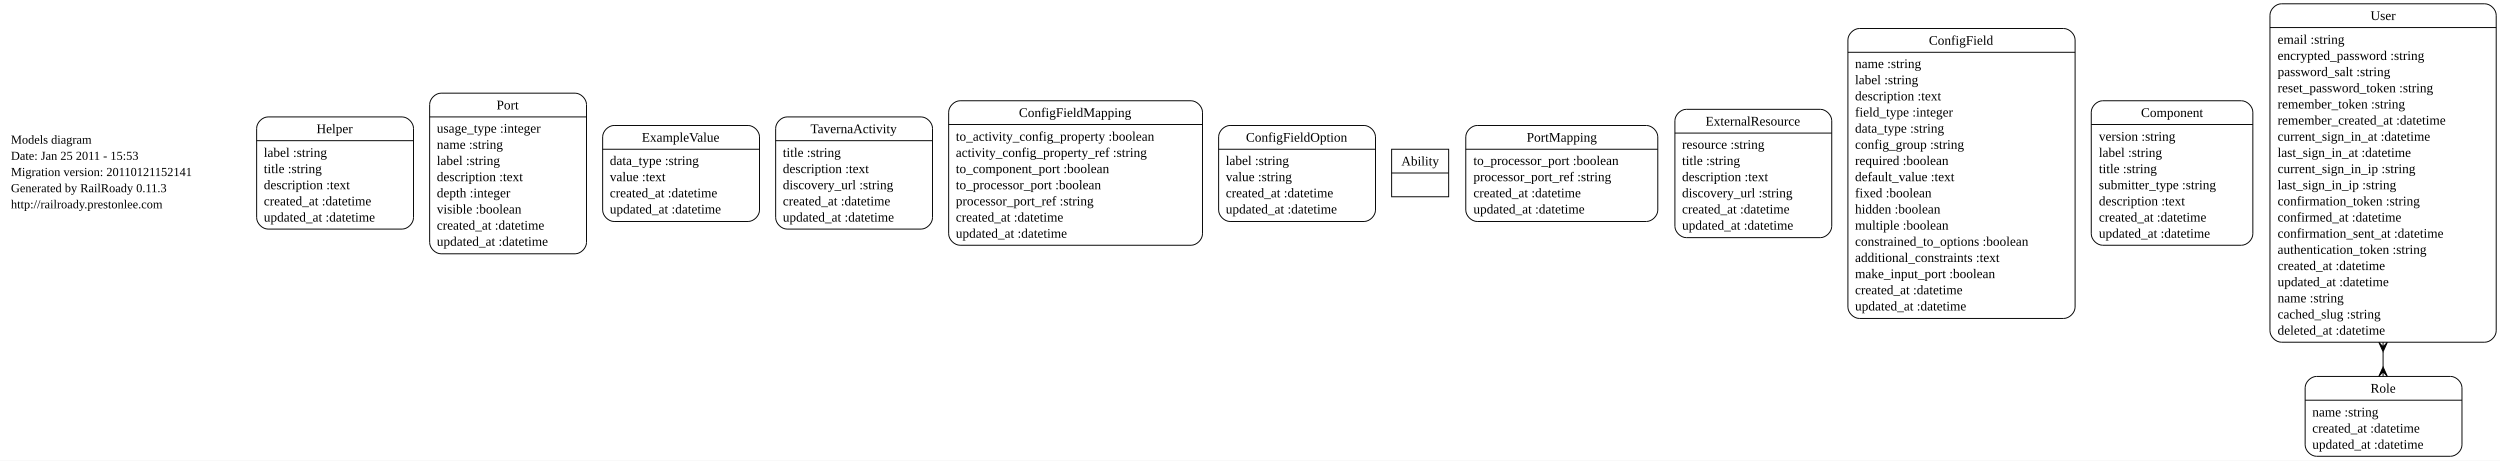
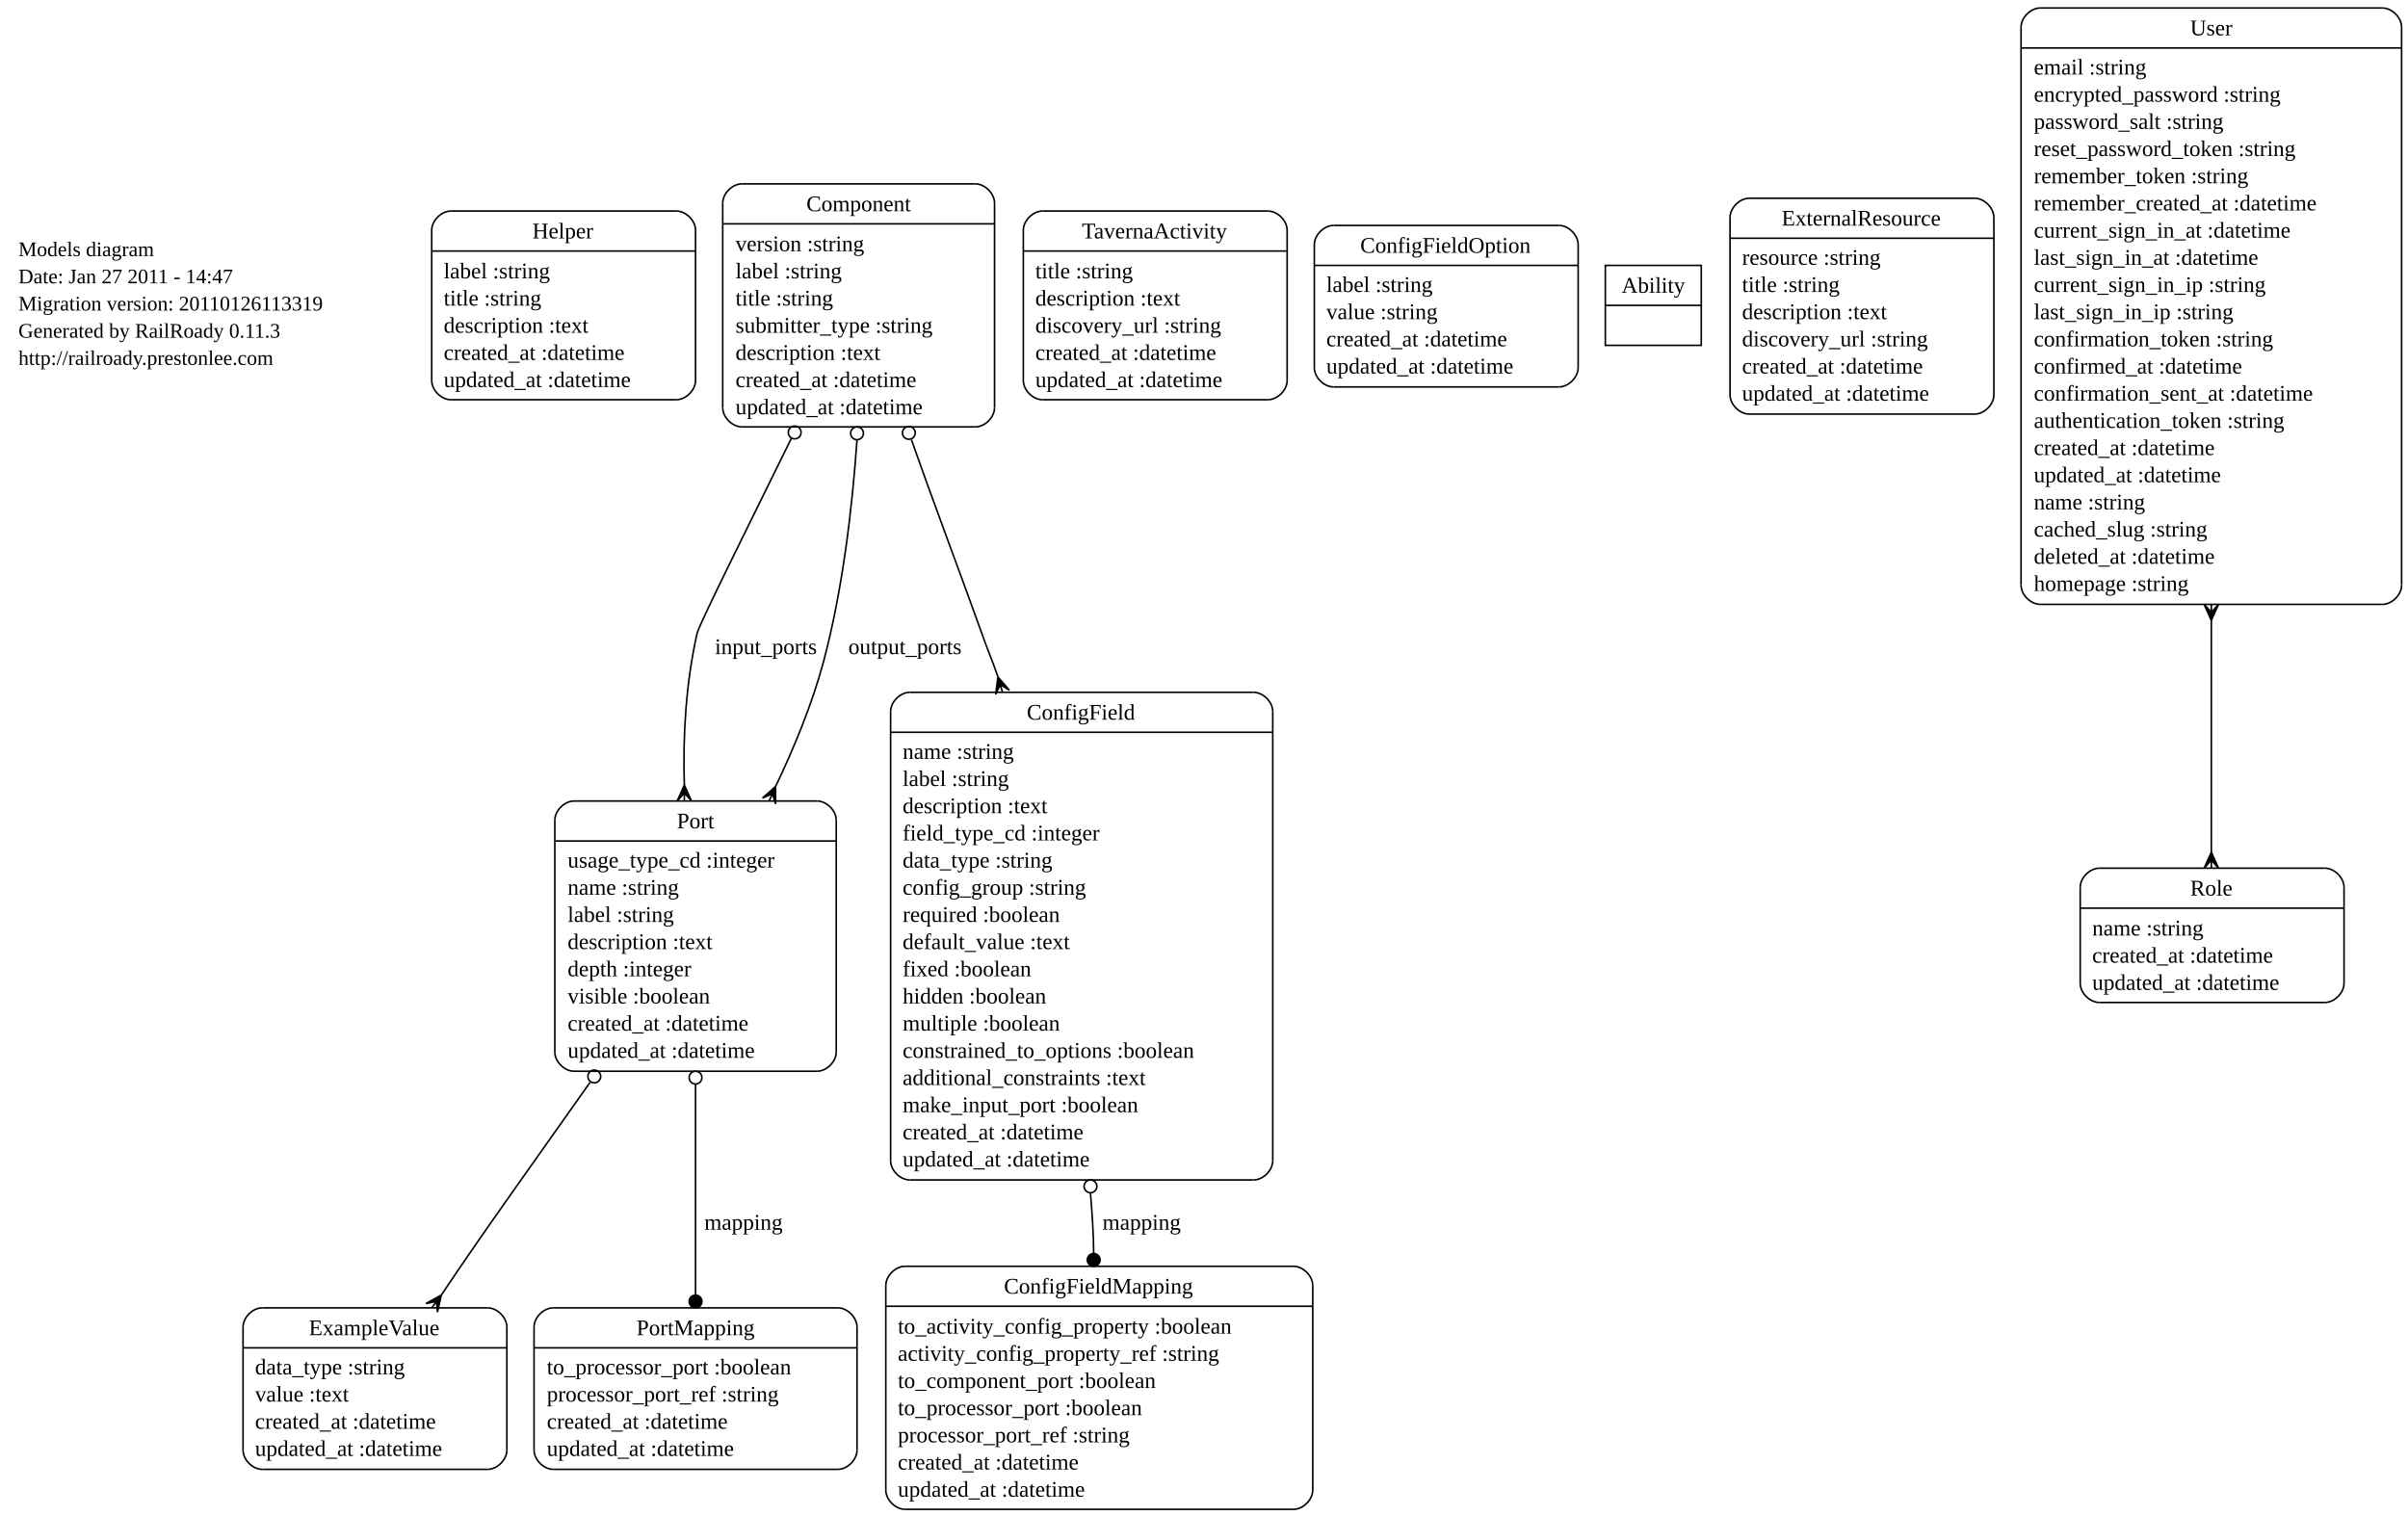
- <svg xmlns="http://www.w3.org/2000/svg" width="2630pt" height="484pt" viewBox="0.00 0.00 2630.00 484.00">
-   <g id="graph0" class="graph" transform="scale(1 1) rotate(0) translate(4 480)">
-     <polygon style="fill:white;stroke:white;" points="-4,4 -4,-480 2626,-480 2626,4 -4,4" />
+ <svg xmlns="http://www.w3.org/2000/svg" width="1506pt" height="948pt" viewBox="0.00 0.00 1506.00 948.00">
+   <g id="graph0" class="graph" transform="scale(1 1) rotate(0) translate(4 944)">
+     <polygon style="fill:white;stroke:white;" points="-4,4 -4,-944 1502,-944 1502,4 -4,4" />
    <g id="node1" class="node">
-       <text text-anchor="start" x="7.5" y="-328.8" style="font-family:Times New Roman;font-size:13.00;">Models diagram</text>
-       <text text-anchor="start" x="7.5" y="-311.8" style="font-family:Times New Roman;font-size:13.00;">Date: Jan 25 2011 - 15:53</text>
-       <text text-anchor="start" x="7.5" y="-294.8" style="font-family:Times New Roman;font-size:13.00;">Migration version: 20110121152141</text>
-       <text text-anchor="start" x="7.5" y="-277.8" style="font-family:Times New Roman;font-size:13.00;">Generated by RailRoady 0.11.3</text>
-       <text text-anchor="start" x="7.5" y="-260.8" style="font-family:Times New Roman;font-size:13.00;">http://railroady.prestonlee.com</text>
+       <text text-anchor="start" x="7.5" y="-783.8" style="font-family:Times New Roman;font-size:13.00;">Models diagram</text>
+       <text text-anchor="start" x="7.5" y="-766.8" style="font-family:Times New Roman;font-size:13.00;">Date: Jan 27 2011 - 14:47</text>
+       <text text-anchor="start" x="7.5" y="-749.8" style="font-family:Times New Roman;font-size:13.00;">Migration version: 20110126113319</text>
+       <text text-anchor="start" x="7.5" y="-732.8" style="font-family:Times New Roman;font-size:13.00;">Generated by RailRoady 0.11.3</text>
+       <text text-anchor="start" x="7.5" y="-715.8" style="font-family:Times New Roman;font-size:13.00;">http://railroady.prestonlee.com</text>
    </g>
    <g id="node2" class="node">
-       <polyline style="fill:none;stroke:black;" points="278,-239 419,-239 " />
-       <path style="fill:none;stroke:black;" d="M419,-239C425,-239 431,-245 431,-251" />
-       <polyline style="fill:none;stroke:black;" points="431,-251 431,-345 " />
-       <path style="fill:none;stroke:black;" d="M431,-345C431,-351 425,-357 419,-357" />
-       <polyline style="fill:none;stroke:black;" points="419,-357 278,-357 " />
-       <path style="fill:none;stroke:black;" d="M278,-357C272,-357 266,-351 266,-345" />
-       <polyline style="fill:none;stroke:black;" points="266,-345 266,-251 " />
-       <path style="fill:none;stroke:black;" d="M266,-251C266,-245 272,-239 278,-239" />
-       <text text-anchor="middle" x="348" y="-339.9" style="font-family:Times New Roman;font-size:14.00;">Helper</text>
-       <polyline style="fill:none;stroke:black;" points="266,-332 431,-332 " />
-       <text text-anchor="start" x="273.5" y="-314.9" style="font-family:Times New Roman;font-size:14.00;">label :string</text>
-       <text text-anchor="start" x="273.5" y="-297.9" style="font-family:Times New Roman;font-size:14.00;">title :string</text>
-       <text text-anchor="start" x="273.5" y="-280.9" style="font-family:Times New Roman;font-size:14.00;">description :text</text>
-       <text text-anchor="start" x="273.5" y="-263.9" style="font-family:Times New Roman;font-size:14.00;">created_at :datetime</text>
-       <text text-anchor="start" x="273.5" y="-246.9" style="font-family:Times New Roman;font-size:14.00;">updated_at :datetime</text>
+       <polyline style="fill:none;stroke:black;" points="278,-694 419,-694 " />
+       <path style="fill:none;stroke:black;" d="M419,-694C425,-694 431,-700 431,-706" />
+       <polyline style="fill:none;stroke:black;" points="431,-706 431,-800 " />
+       <path style="fill:none;stroke:black;" d="M431,-800C431,-806 425,-812 419,-812" />
+       <polyline style="fill:none;stroke:black;" points="419,-812 278,-812 " />
+       <path style="fill:none;stroke:black;" d="M278,-812C272,-812 266,-806 266,-800" />
+       <polyline style="fill:none;stroke:black;" points="266,-800 266,-706 " />
+       <path style="fill:none;stroke:black;" d="M266,-706C266,-700 272,-694 278,-694" />
+       <text text-anchor="middle" x="348" y="-794.9" style="font-family:Times New Roman;font-size:14.00;">Helper</text>
+       <polyline style="fill:none;stroke:black;" points="266,-787 431,-787 " />
+       <text text-anchor="start" x="273.5" y="-769.9" style="font-family:Times New Roman;font-size:14.00;">label :string</text>
+       <text text-anchor="start" x="273.5" y="-752.9" style="font-family:Times New Roman;font-size:14.00;">title :string</text>
+       <text text-anchor="start" x="273.5" y="-735.9" style="font-family:Times New Roman;font-size:14.00;">description :text</text>
+       <text text-anchor="start" x="273.5" y="-718.9" style="font-family:Times New Roman;font-size:14.00;">created_at :datetime</text>
+       <text text-anchor="start" x="273.5" y="-701.9" style="font-family:Times New Roman;font-size:14.00;">updated_at :datetime</text>
    </g>
    <g id="node3" class="node">
-       <polyline style="fill:none;stroke:black;" points="460,-213 601,-213 " />
-       <path style="fill:none;stroke:black;" d="M601,-213C607,-213 613,-219 613,-225" />
-       <polyline style="fill:none;stroke:black;" points="613,-225 613,-370 " />
-       <path style="fill:none;stroke:black;" d="M613,-370C613,-376 607,-382 601,-382" />
-       <polyline style="fill:none;stroke:black;" points="601,-382 460,-382 " />
-       <path style="fill:none;stroke:black;" d="M460,-382C454,-382 448,-376 448,-370" />
-       <polyline style="fill:none;stroke:black;" points="448,-370 448,-225 " />
-       <path style="fill:none;stroke:black;" d="M448,-225C448,-219 454,-213 460,-213" />
-       <text text-anchor="middle" x="530" y="-364.9" style="font-family:Times New Roman;font-size:14.00;">Port</text>
-       <polyline style="fill:none;stroke:black;" points="448,-357 613,-357 " />
-       <text text-anchor="start" x="455.5" y="-340.4" style="font-family:Times New Roman;font-size:14.00;">usage_type :integer</text>
-       <text text-anchor="start" x="455.5" y="-323.4" style="font-family:Times New Roman;font-size:14.00;">name :string</text>
-       <text text-anchor="start" x="455.5" y="-306.4" style="font-family:Times New Roman;font-size:14.00;">label :string</text>
-       <text text-anchor="start" x="455.5" y="-289.4" style="font-family:Times New Roman;font-size:14.00;">description :text</text>
-       <text text-anchor="start" x="455.5" y="-272.4" style="font-family:Times New Roman;font-size:14.00;">depth :integer</text>
-       <text text-anchor="start" x="455.5" y="-255.4" style="font-family:Times New Roman;font-size:14.00;">visible :boolean</text>
-       <text text-anchor="start" x="455.5" y="-238.4" style="font-family:Times New Roman;font-size:14.00;">created_at :datetime</text>
-       <text text-anchor="start" x="455.5" y="-221.4" style="font-family:Times New Roman;font-size:14.00;">updated_at :datetime</text>
+       <polyline style="fill:none;stroke:black;" points="355,-274 507,-274 " />
+       <path style="fill:none;stroke:black;" d="M507,-274C513,-274 519,-280 519,-286" />
+       <polyline style="fill:none;stroke:black;" points="519,-286 519,-431 " />
+       <path style="fill:none;stroke:black;" d="M519,-431C519,-437 513,-443 507,-443" />
+       <polyline style="fill:none;stroke:black;" points="507,-443 355,-443 " />
+       <path style="fill:none;stroke:black;" d="M355,-443C349,-443 343,-437 343,-431" />
+       <polyline style="fill:none;stroke:black;" points="343,-431 343,-286 " />
+       <path style="fill:none;stroke:black;" d="M343,-286C343,-280 349,-274 355,-274" />
+       <text text-anchor="middle" x="431" y="-425.9" style="font-family:Times New Roman;font-size:14.00;">Port</text>
+       <polyline style="fill:none;stroke:black;" points="343,-418 519,-418 " />
+       <text text-anchor="start" x="351" y="-401.4" style="font-family:Times New Roman;font-size:14.00;">usage_type_cd :integer</text>
+       <text text-anchor="start" x="351" y="-384.4" style="font-family:Times New Roman;font-size:14.00;">name :string</text>
+       <text text-anchor="start" x="351" y="-367.4" style="font-family:Times New Roman;font-size:14.00;">label :string</text>
+       <text text-anchor="start" x="351" y="-350.4" style="font-family:Times New Roman;font-size:14.00;">description :text</text>
+       <text text-anchor="start" x="351" y="-333.4" style="font-family:Times New Roman;font-size:14.00;">depth :integer</text>
+       <text text-anchor="start" x="351" y="-316.4" style="font-family:Times New Roman;font-size:14.00;">visible :boolean</text>
+       <text text-anchor="start" x="351" y="-299.4" style="font-family:Times New Roman;font-size:14.00;">created_at :datetime</text>
+       <text text-anchor="start" x="351" y="-282.4" style="font-family:Times New Roman;font-size:14.00;">updated_at :datetime</text>
    </g>
    <g id="node4" class="node">
-       <polyline style="fill:none;stroke:black;" points="642,-247 783,-247 " />
-       <path style="fill:none;stroke:black;" d="M783,-247C789,-247 795,-253 795,-259" />
-       <polyline style="fill:none;stroke:black;" points="795,-259 795,-336 " />
-       <path style="fill:none;stroke:black;" d="M795,-336C795,-342 789,-348 783,-348" />
-       <polyline style="fill:none;stroke:black;" points="783,-348 642,-348 " />
-       <path style="fill:none;stroke:black;" d="M642,-348C636,-348 630,-342 630,-336" />
-       <polyline style="fill:none;stroke:black;" points="630,-336 630,-259 " />
-       <path style="fill:none;stroke:black;" d="M630,-259C630,-253 636,-247 642,-247" />
-       <text text-anchor="middle" x="712" y="-330.9" style="font-family:Times New Roman;font-size:14.00;">ExampleValue</text>
-       <polyline style="fill:none;stroke:black;" points="630,-323 795,-323 " />
-       <text text-anchor="start" x="637.5" y="-306.4" style="font-family:Times New Roman;font-size:14.00;">data_type :string</text>
-       <text text-anchor="start" x="637.5" y="-289.4" style="font-family:Times New Roman;font-size:14.00;">value :text</text>
-       <text text-anchor="start" x="637.5" y="-272.4" style="font-family:Times New Roman;font-size:14.00;">created_at :datetime</text>
-       <text text-anchor="start" x="637.5" y="-255.4" style="font-family:Times New Roman;font-size:14.00;">updated_at :datetime</text>
+       <polyline style="fill:none;stroke:black;" points="160,-25 301,-25 " />
+       <path style="fill:none;stroke:black;" d="M301,-25C307,-25 313,-31 313,-37" />
+       <polyline style="fill:none;stroke:black;" points="313,-37 313,-114 " />
+       <path style="fill:none;stroke:black;" d="M313,-114C313,-120 307,-126 301,-126" />
+       <polyline style="fill:none;stroke:black;" points="301,-126 160,-126 " />
+       <path style="fill:none;stroke:black;" d="M160,-126C154,-126 148,-120 148,-114" />
+       <polyline style="fill:none;stroke:black;" points="148,-114 148,-37 " />
+       <path style="fill:none;stroke:black;" d="M148,-37C148,-31 154,-25 160,-25" />
+       <text text-anchor="middle" x="230" y="-108.9" style="font-family:Times New Roman;font-size:14.00;">ExampleValue</text>
+       <polyline style="fill:none;stroke:black;" points="148,-101 313,-101 " />
+       <text text-anchor="start" x="155.5" y="-84.4" style="font-family:Times New Roman;font-size:14.00;">data_type :string</text>
+       <text text-anchor="start" x="155.5" y="-67.4" style="font-family:Times New Roman;font-size:14.00;">value :text</text>
+       <text text-anchor="start" x="155.5" y="-50.4" style="font-family:Times New Roman;font-size:14.00;">created_at :datetime</text>
+       <text text-anchor="start" x="155.5" y="-33.4" style="font-family:Times New Roman;font-size:14.00;">updated_at :datetime</text>
+     </g>
+     <g id="edge2" class="edge">
+       <path style="fill:none;stroke:black;" d="M365,-267C334,-223 298,-173 272,-134" />
+       <ellipse style="fill:none;stroke:black;" cx="367.675" cy="-270.745" rx="4" ry="4" />
+       <polygon style="fill:black;stroke:black;" points="272,-134 269.6,-123.3 269,-130 266,-126 266,-126 266,-126 269,-130 262.4,-128.7 272,-134 272,-134" />
+     </g>
+     <g id="node9" class="node">
+       <polyline style="fill:none;stroke:black;" points="342,-25 520,-25 " />
+       <path style="fill:none;stroke:black;" d="M520,-25C526,-25 532,-31 532,-37" />
+       <polyline style="fill:none;stroke:black;" points="532,-37 532,-114 " />
+       <path style="fill:none;stroke:black;" d="M532,-114C532,-120 526,-126 520,-126" />
+       <polyline style="fill:none;stroke:black;" points="520,-126 342,-126 " />
+       <path style="fill:none;stroke:black;" d="M342,-126C336,-126 330,-120 330,-114" />
+       <polyline style="fill:none;stroke:black;" points="330,-114 330,-37 " />
+       <path style="fill:none;stroke:black;" d="M330,-37C330,-31 336,-25 342,-25" />
+       <text text-anchor="middle" x="431" y="-108.9" style="font-family:Times New Roman;font-size:14.00;">PortMapping</text>
+       <polyline style="fill:none;stroke:black;" points="330,-101 532,-101 " />
+       <text text-anchor="start" x="338" y="-84.4" style="font-family:Times New Roman;font-size:14.00;">to_processor_port :boolean</text>
+       <text text-anchor="start" x="338" y="-67.4" style="font-family:Times New Roman;font-size:14.00;">processor_port_ref :string</text>
+       <text text-anchor="start" x="338" y="-50.4" style="font-family:Times New Roman;font-size:14.00;">created_at :datetime</text>
+       <text text-anchor="start" x="338" y="-33.4" style="font-family:Times New Roman;font-size:14.00;">updated_at :datetime</text>
+     </g>
+     <g id="edge4" class="edge">
+       <path style="fill:none;stroke:black;" d="M431,-266C431,-222 431,-173 431,-134" />
+       <ellipse style="fill:none;stroke:black;" cx="431" cy="-270" rx="4" ry="4" />
+       <ellipse style="fill:black;stroke:black;" cx="431" cy="-130" rx="4" ry="4" />
+       <text text-anchor="middle" x="461" y="-174.9" style="font-family:Times New Roman;font-size:14.00;">mapping</text>
    </g>
    <g id="node5" class="node">
-       <polyline style="fill:none;stroke:black;" points="824,-239 965,-239 " />
-       <path style="fill:none;stroke:black;" d="M965,-239C971,-239 977,-245 977,-251" />
-       <polyline style="fill:none;stroke:black;" points="977,-251 977,-345 " />
-       <path style="fill:none;stroke:black;" d="M977,-345C977,-351 971,-357 965,-357" />
-       <polyline style="fill:none;stroke:black;" points="965,-357 824,-357 " />
-       <path style="fill:none;stroke:black;" d="M824,-357C818,-357 812,-351 812,-345" />
-       <polyline style="fill:none;stroke:black;" points="812,-345 812,-251 " />
-       <path style="fill:none;stroke:black;" d="M812,-251C812,-245 818,-239 824,-239" />
-       <text text-anchor="middle" x="894" y="-339.9" style="font-family:Times New Roman;font-size:14.00;">TavernaActivity</text>
-       <polyline style="fill:none;stroke:black;" points="812,-332 977,-332 " />
-       <text text-anchor="start" x="819.5" y="-314.9" style="font-family:Times New Roman;font-size:14.00;">title :string</text>
-       <text text-anchor="start" x="819.5" y="-297.9" style="font-family:Times New Roman;font-size:14.00;">description :text</text>
-       <text text-anchor="start" x="819.5" y="-280.9" style="font-family:Times New Roman;font-size:14.00;">discovery_url :string</text>
-       <text text-anchor="start" x="819.5" y="-263.9" style="font-family:Times New Roman;font-size:14.00;">created_at :datetime</text>
-       <text text-anchor="start" x="819.5" y="-246.9" style="font-family:Times New Roman;font-size:14.00;">updated_at :datetime</text>
+       <polyline style="fill:none;stroke:black;" points="648,-694 789,-694 " />
+       <path style="fill:none;stroke:black;" d="M789,-694C795,-694 801,-700 801,-706" />
+       <polyline style="fill:none;stroke:black;" points="801,-706 801,-800 " />
+       <path style="fill:none;stroke:black;" d="M801,-800C801,-806 795,-812 789,-812" />
+       <polyline style="fill:none;stroke:black;" points="789,-812 648,-812 " />
+       <path style="fill:none;stroke:black;" d="M648,-812C642,-812 636,-806 636,-800" />
+       <polyline style="fill:none;stroke:black;" points="636,-800 636,-706 " />
+       <path style="fill:none;stroke:black;" d="M636,-706C636,-700 642,-694 648,-694" />
+       <text text-anchor="middle" x="718" y="-794.9" style="font-family:Times New Roman;font-size:14.00;">TavernaActivity</text>
+       <polyline style="fill:none;stroke:black;" points="636,-787 801,-787 " />
+       <text text-anchor="start" x="643.5" y="-769.9" style="font-family:Times New Roman;font-size:14.00;">title :string</text>
+       <text text-anchor="start" x="643.5" y="-752.9" style="font-family:Times New Roman;font-size:14.00;">description :text</text>
+       <text text-anchor="start" x="643.5" y="-735.9" style="font-family:Times New Roman;font-size:14.00;">discovery_url :string</text>
+       <text text-anchor="start" x="643.5" y="-718.9" style="font-family:Times New Roman;font-size:14.00;">created_at :datetime</text>
+       <text text-anchor="start" x="643.5" y="-701.9" style="font-family:Times New Roman;font-size:14.00;">updated_at :datetime</text>
    </g>
    <g id="node6" class="node">
-       <polyline style="fill:none;stroke:black;" points="1006,-222 1249,-222 " />
-       <path style="fill:none;stroke:black;" d="M1249,-222C1255,-222 1261,-228 1261,-234" />
-       <polyline style="fill:none;stroke:black;" points="1261,-234 1261,-362 " />
-       <path style="fill:none;stroke:black;" d="M1261,-362C1261,-368 1255,-374 1249,-374" />
-       <polyline style="fill:none;stroke:black;" points="1249,-374 1006,-374 " />
-       <path style="fill:none;stroke:black;" d="M1006,-374C1000,-374 994,-368 994,-362" />
-       <polyline style="fill:none;stroke:black;" points="994,-362 994,-234 " />
-       <path style="fill:none;stroke:black;" d="M994,-234C994,-228 1000,-222 1006,-222" />
-       <text text-anchor="middle" x="1127" y="-356.9" style="font-family:Times New Roman;font-size:14.00;">ConfigFieldMapping</text>
-       <polyline style="fill:none;stroke:black;" points="994,-349 1261,-349 " />
-       <text text-anchor="start" x="1001.5" y="-331.9" style="font-family:Times New Roman;font-size:14.00;">to_activity_config_property :boolean</text>
-       <text text-anchor="start" x="1001.5" y="-314.9" style="font-family:Times New Roman;font-size:14.00;">activity_config_property_ref :string</text>
-       <text text-anchor="start" x="1001.5" y="-297.9" style="font-family:Times New Roman;font-size:14.00;">to_component_port :boolean</text>
-       <text text-anchor="start" x="1001.5" y="-280.9" style="font-family:Times New Roman;font-size:14.00;">to_processor_port :boolean</text>
-       <text text-anchor="start" x="1001.5" y="-263.9" style="font-family:Times New Roman;font-size:14.00;">processor_port_ref :string</text>
-       <text text-anchor="start" x="1001.5" y="-246.9" style="font-family:Times New Roman;font-size:14.00;">created_at :datetime</text>
-       <text text-anchor="start" x="1001.5" y="-229.9" style="font-family:Times New Roman;font-size:14.00;">updated_at :datetime</text>
+       <polyline style="fill:none;stroke:black;" points="562,-0 805,-0 " />
+       <path style="fill:none;stroke:black;" d="M805,-0C811,-0 817,-6 817,-12" />
+       <polyline style="fill:none;stroke:black;" points="817,-12 817,-140 " />
+       <path style="fill:none;stroke:black;" d="M817,-140C817,-146 811,-152 805,-152" />
+       <polyline style="fill:none;stroke:black;" points="805,-152 562,-152 " />
+       <path style="fill:none;stroke:black;" d="M562,-152C556,-152 550,-146 550,-140" />
+       <polyline style="fill:none;stroke:black;" points="550,-140 550,-12 " />
+       <path style="fill:none;stroke:black;" d="M550,-12C550,-6 556,-0 562,-0" />
+       <text text-anchor="middle" x="683" y="-134.9" style="font-family:Times New Roman;font-size:14.00;">ConfigFieldMapping</text>
+       <polyline style="fill:none;stroke:black;" points="550,-127 817,-127 " />
+       <text text-anchor="start" x="557.5" y="-109.9" style="font-family:Times New Roman;font-size:14.00;">to_activity_config_property :boolean</text>
+       <text text-anchor="start" x="557.5" y="-92.9" style="font-family:Times New Roman;font-size:14.00;">activity_config_property_ref :string</text>
+       <text text-anchor="start" x="557.5" y="-75.9" style="font-family:Times New Roman;font-size:14.00;">to_component_port :boolean</text>
+       <text text-anchor="start" x="557.5" y="-58.9" style="font-family:Times New Roman;font-size:14.00;">to_processor_port :boolean</text>
+       <text text-anchor="start" x="557.5" y="-41.9" style="font-family:Times New Roman;font-size:14.00;">processor_port_ref :string</text>
+       <text text-anchor="start" x="557.5" y="-24.9" style="font-family:Times New Roman;font-size:14.00;">created_at :datetime</text>
+       <text text-anchor="start" x="557.5" y="-7.9" style="font-family:Times New Roman;font-size:14.00;">updated_at :datetime</text>
    </g>
    <g id="node7" class="node">
-       <polyline style="fill:none;stroke:black;" points="1290,-247 1431,-247 " />
-       <path style="fill:none;stroke:black;" d="M1431,-247C1437,-247 1443,-253 1443,-259" />
-       <polyline style="fill:none;stroke:black;" points="1443,-259 1443,-336 " />
-       <path style="fill:none;stroke:black;" d="M1443,-336C1443,-342 1437,-348 1431,-348" />
-       <polyline style="fill:none;stroke:black;" points="1431,-348 1290,-348 " />
-       <path style="fill:none;stroke:black;" d="M1290,-348C1284,-348 1278,-342 1278,-336" />
-       <polyline style="fill:none;stroke:black;" points="1278,-336 1278,-259 " />
-       <path style="fill:none;stroke:black;" d="M1278,-259C1278,-253 1284,-247 1290,-247" />
-       <text text-anchor="middle" x="1360" y="-330.9" style="font-family:Times New Roman;font-size:14.00;">ConfigFieldOption</text>
-       <polyline style="fill:none;stroke:black;" points="1278,-323 1443,-323 " />
-       <text text-anchor="start" x="1285.5" y="-306.4" style="font-family:Times New Roman;font-size:14.00;">label :string</text>
-       <text text-anchor="start" x="1285.5" y="-289.4" style="font-family:Times New Roman;font-size:14.00;">value :string</text>
-       <text text-anchor="start" x="1285.5" y="-272.4" style="font-family:Times New Roman;font-size:14.00;">created_at :datetime</text>
-       <text text-anchor="start" x="1285.5" y="-255.4" style="font-family:Times New Roman;font-size:14.00;">updated_at :datetime</text>
+       <polyline style="fill:none;stroke:black;" points="830,-702 971,-702 " />
+       <path style="fill:none;stroke:black;" d="M971,-702C977,-702 983,-708 983,-714" />
+       <polyline style="fill:none;stroke:black;" points="983,-714 983,-791 " />
+       <path style="fill:none;stroke:black;" d="M983,-791C983,-797 977,-803 971,-803" />
+       <polyline style="fill:none;stroke:black;" points="971,-803 830,-803 " />
+       <path style="fill:none;stroke:black;" d="M830,-803C824,-803 818,-797 818,-791" />
+       <polyline style="fill:none;stroke:black;" points="818,-791 818,-714 " />
+       <path style="fill:none;stroke:black;" d="M818,-714C818,-708 824,-702 830,-702" />
+       <text text-anchor="middle" x="900" y="-785.9" style="font-family:Times New Roman;font-size:14.00;">ConfigFieldOption</text>
+       <polyline style="fill:none;stroke:black;" points="818,-778 983,-778 " />
+       <text text-anchor="start" x="825.5" y="-761.4" style="font-family:Times New Roman;font-size:14.00;">label :string</text>
+       <text text-anchor="start" x="825.5" y="-744.4" style="font-family:Times New Roman;font-size:14.00;">value :string</text>
+       <text text-anchor="start" x="825.5" y="-727.4" style="font-family:Times New Roman;font-size:14.00;">created_at :datetime</text>
+       <text text-anchor="start" x="825.5" y="-710.4" style="font-family:Times New Roman;font-size:14.00;">updated_at :datetime</text>
    </g>
    <g id="node8" class="node">
-       <polygon style="fill:none;stroke:black;" points="1460,-273 1460,-323 1520,-323 1520,-273 1460,-273" />
-       <text text-anchor="middle" x="1490" y="-305.9" style="font-family:Times New Roman;font-size:14.00;">Ability</text>
-       <polyline style="fill:none;stroke:black;" points="1460,-298 1520,-298 " />
-       <text text-anchor="middle" x="1490" y="-280.9" style="font-family:Times New Roman;font-size:14.00;"> </text>
-     </g>
-     <g id="node9" class="node">
-       <polyline style="fill:none;stroke:black;" points="1550,-247 1728,-247 " />
-       <path style="fill:none;stroke:black;" d="M1728,-247C1734,-247 1740,-253 1740,-259" />
-       <polyline style="fill:none;stroke:black;" points="1740,-259 1740,-336 " />
-       <path style="fill:none;stroke:black;" d="M1740,-336C1740,-342 1734,-348 1728,-348" />
-       <polyline style="fill:none;stroke:black;" points="1728,-348 1550,-348 " />
-       <path style="fill:none;stroke:black;" d="M1550,-348C1544,-348 1538,-342 1538,-336" />
-       <polyline style="fill:none;stroke:black;" points="1538,-336 1538,-259 " />
-       <path style="fill:none;stroke:black;" d="M1538,-259C1538,-253 1544,-247 1550,-247" />
-       <text text-anchor="middle" x="1639" y="-330.9" style="font-family:Times New Roman;font-size:14.00;">PortMapping</text>
-       <polyline style="fill:none;stroke:black;" points="1538,-323 1740,-323 " />
-       <text text-anchor="start" x="1546" y="-306.4" style="font-family:Times New Roman;font-size:14.00;">to_processor_port :boolean</text>
-       <text text-anchor="start" x="1546" y="-289.4" style="font-family:Times New Roman;font-size:14.00;">processor_port_ref :string</text>
-       <text text-anchor="start" x="1546" y="-272.4" style="font-family:Times New Roman;font-size:14.00;">created_at :datetime</text>
-       <text text-anchor="start" x="1546" y="-255.4" style="font-family:Times New Roman;font-size:14.00;">updated_at :datetime</text>
+       <polygon style="fill:none;stroke:black;" points="1000,-728 1000,-778 1060,-778 1060,-728 1000,-728" />
+       <text text-anchor="middle" x="1030" y="-760.9" style="font-family:Times New Roman;font-size:14.00;">Ability</text>
+       <polyline style="fill:none;stroke:black;" points="1000,-753 1060,-753 " />
+       <text text-anchor="middle" x="1030" y="-735.9" style="font-family:Times New Roman;font-size:14.00;"> </text>
    </g>
    <g id="node10" class="node">
-       <polyline style="fill:none;stroke:black;" points="1770,-230 1911,-230 " />
-       <path style="fill:none;stroke:black;" d="M1911,-230C1917,-230 1923,-236 1923,-242" />
-       <polyline style="fill:none;stroke:black;" points="1923,-242 1923,-353 " />
-       <path style="fill:none;stroke:black;" d="M1923,-353C1923,-359 1917,-365 1911,-365" />
-       <polyline style="fill:none;stroke:black;" points="1911,-365 1770,-365 " />
-       <path style="fill:none;stroke:black;" d="M1770,-365C1764,-365 1758,-359 1758,-353" />
-       <polyline style="fill:none;stroke:black;" points="1758,-353 1758,-242 " />
-       <path style="fill:none;stroke:black;" d="M1758,-242C1758,-236 1764,-230 1770,-230" />
-       <text text-anchor="middle" x="1840" y="-347.9" style="font-family:Times New Roman;font-size:14.00;">ExternalResource</text>
-       <polyline style="fill:none;stroke:black;" points="1758,-340 1923,-340 " />
-       <text text-anchor="start" x="1765.5" y="-323.4" style="font-family:Times New Roman;font-size:14.00;">resource :string</text>
-       <text text-anchor="start" x="1765.5" y="-306.4" style="font-family:Times New Roman;font-size:14.00;">title :string</text>
-       <text text-anchor="start" x="1765.5" y="-289.4" style="font-family:Times New Roman;font-size:14.00;">description :text</text>
-       <text text-anchor="start" x="1765.5" y="-272.4" style="font-family:Times New Roman;font-size:14.00;">discovery_url :string</text>
-       <text text-anchor="start" x="1765.5" y="-255.4" style="font-family:Times New Roman;font-size:14.00;">created_at :datetime</text>
-       <text text-anchor="start" x="1765.5" y="-238.4" style="font-family:Times New Roman;font-size:14.00;">updated_at :datetime</text>
+       <polyline style="fill:none;stroke:black;" points="1090,-685 1231,-685 " />
+       <path style="fill:none;stroke:black;" d="M1231,-685C1237,-685 1243,-691 1243,-697" />
+       <polyline style="fill:none;stroke:black;" points="1243,-697 1243,-808 " />
+       <path style="fill:none;stroke:black;" d="M1243,-808C1243,-814 1237,-820 1231,-820" />
+       <polyline style="fill:none;stroke:black;" points="1231,-820 1090,-820 " />
+       <path style="fill:none;stroke:black;" d="M1090,-820C1084,-820 1078,-814 1078,-808" />
+       <polyline style="fill:none;stroke:black;" points="1078,-808 1078,-697 " />
+       <path style="fill:none;stroke:black;" d="M1078,-697C1078,-691 1084,-685 1090,-685" />
+       <text text-anchor="middle" x="1160" y="-802.9" style="font-family:Times New Roman;font-size:14.00;">ExternalResource</text>
+       <polyline style="fill:none;stroke:black;" points="1078,-795 1243,-795 " />
+       <text text-anchor="start" x="1085.5" y="-778.4" style="font-family:Times New Roman;font-size:14.00;">resource :string</text>
+       <text text-anchor="start" x="1085.5" y="-761.4" style="font-family:Times New Roman;font-size:14.00;">title :string</text>
+       <text text-anchor="start" x="1085.5" y="-744.4" style="font-family:Times New Roman;font-size:14.00;">description :text</text>
+       <text text-anchor="start" x="1085.5" y="-727.4" style="font-family:Times New Roman;font-size:14.00;">discovery_url :string</text>
+       <text text-anchor="start" x="1085.5" y="-710.4" style="font-family:Times New Roman;font-size:14.00;">created_at :datetime</text>
+       <text text-anchor="start" x="1085.5" y="-693.4" style="font-family:Times New Roman;font-size:14.00;">updated_at :datetime</text>
    </g>
    <g id="node11" class="node">
-       <polyline style="fill:none;stroke:black;" points="1952,-145 2167,-145 " />
-       <path style="fill:none;stroke:black;" d="M2167,-145C2173,-145 2179,-151 2179,-157" />
-       <polyline style="fill:none;stroke:black;" points="2179,-157 2179,-438 " />
-       <path style="fill:none;stroke:black;" d="M2179,-438C2179,-444 2173,-450 2167,-450" />
-       <polyline style="fill:none;stroke:black;" points="2167,-450 1952,-450 " />
-       <path style="fill:none;stroke:black;" d="M1952,-450C1946,-450 1940,-444 1940,-438" />
-       <polyline style="fill:none;stroke:black;" points="1940,-438 1940,-157 " />
-       <path style="fill:none;stroke:black;" d="M1940,-157C1940,-151 1946,-145 1952,-145" />
-       <text text-anchor="middle" x="2059" y="-432.9" style="font-family:Times New Roman;font-size:14.00;">ConfigField</text>
-       <polyline style="fill:none;stroke:black;" points="1940,-425 2179,-425 " />
-       <text text-anchor="start" x="1947.5" y="-408.4" style="font-family:Times New Roman;font-size:14.00;">name :string</text>
-       <text text-anchor="start" x="1947.5" y="-391.4" style="font-family:Times New Roman;font-size:14.00;">label :string</text>
-       <text text-anchor="start" x="1947.5" y="-374.4" style="font-family:Times New Roman;font-size:14.00;">description :text</text>
-       <text text-anchor="start" x="1947.5" y="-357.4" style="font-family:Times New Roman;font-size:14.00;">field_type :integer</text>
-       <text text-anchor="start" x="1947.5" y="-340.4" style="font-family:Times New Roman;font-size:14.00;">data_type :string</text>
-       <text text-anchor="start" x="1947.5" y="-323.4" style="font-family:Times New Roman;font-size:14.00;">config_group :string</text>
-       <text text-anchor="start" x="1947.5" y="-306.4" style="font-family:Times New Roman;font-size:14.00;">required :boolean</text>
-       <text text-anchor="start" x="1947.5" y="-289.4" style="font-family:Times New Roman;font-size:14.00;">default_value :text</text>
-       <text text-anchor="start" x="1947.5" y="-272.4" style="font-family:Times New Roman;font-size:14.00;">fixed :boolean</text>
-       <text text-anchor="start" x="1947.5" y="-255.4" style="font-family:Times New Roman;font-size:14.00;">hidden :boolean</text>
-       <text text-anchor="start" x="1947.5" y="-238.4" style="font-family:Times New Roman;font-size:14.00;">multiple :boolean</text>
-       <text text-anchor="start" x="1947.5" y="-221.4" style="font-family:Times New Roman;font-size:14.00;">constrained_to_options :boolean</text>
-       <text text-anchor="start" x="1947.5" y="-204.4" style="font-family:Times New Roman;font-size:14.00;">additional_constraints :text</text>
-       <text text-anchor="start" x="1947.5" y="-187.4" style="font-family:Times New Roman;font-size:14.00;">make_input_port :boolean</text>
-       <text text-anchor="start" x="1947.5" y="-170.4" style="font-family:Times New Roman;font-size:14.00;">created_at :datetime</text>
-       <text text-anchor="start" x="1947.5" y="-153.4" style="font-family:Times New Roman;font-size:14.00;">updated_at :datetime</text>
+       <polyline style="fill:none;stroke:black;" points="565,-206 780,-206 " />
+       <path style="fill:none;stroke:black;" d="M780,-206C786,-206 792,-212 792,-218" />
+       <polyline style="fill:none;stroke:black;" points="792,-218 792,-499 " />
+       <path style="fill:none;stroke:black;" d="M792,-499C792,-505 786,-511 780,-511" />
+       <polyline style="fill:none;stroke:black;" points="780,-511 565,-511 " />
+       <path style="fill:none;stroke:black;" d="M565,-511C559,-511 553,-505 553,-499" />
+       <polyline style="fill:none;stroke:black;" points="553,-499 553,-218 " />
+       <path style="fill:none;stroke:black;" d="M553,-218C553,-212 559,-206 565,-206" />
+       <text text-anchor="middle" x="672" y="-493.9" style="font-family:Times New Roman;font-size:14.00;">ConfigField</text>
+       <polyline style="fill:none;stroke:black;" points="553,-486 792,-486 " />
+       <text text-anchor="start" x="560.5" y="-469.4" style="font-family:Times New Roman;font-size:14.00;">name :string</text>
+       <text text-anchor="start" x="560.5" y="-452.4" style="font-family:Times New Roman;font-size:14.00;">label :string</text>
+       <text text-anchor="start" x="560.5" y="-435.4" style="font-family:Times New Roman;font-size:14.00;">description :text</text>
+       <text text-anchor="start" x="560.5" y="-418.4" style="font-family:Times New Roman;font-size:14.00;">field_type_cd :integer</text>
+       <text text-anchor="start" x="560.5" y="-401.4" style="font-family:Times New Roman;font-size:14.00;">data_type :string</text>
+       <text text-anchor="start" x="560.5" y="-384.4" style="font-family:Times New Roman;font-size:14.00;">config_group :string</text>
+       <text text-anchor="start" x="560.5" y="-367.4" style="font-family:Times New Roman;font-size:14.00;">required :boolean</text>
+       <text text-anchor="start" x="560.5" y="-350.4" style="font-family:Times New Roman;font-size:14.00;">default_value :text</text>
+       <text text-anchor="start" x="560.5" y="-333.4" style="font-family:Times New Roman;font-size:14.00;">fixed :boolean</text>
+       <text text-anchor="start" x="560.5" y="-316.4" style="font-family:Times New Roman;font-size:14.00;">hidden :boolean</text>
+       <text text-anchor="start" x="560.5" y="-299.4" style="font-family:Times New Roman;font-size:14.00;">multiple :boolean</text>
+       <text text-anchor="start" x="560.5" y="-282.4" style="font-family:Times New Roman;font-size:14.00;">constrained_to_options :boolean</text>
+       <text text-anchor="start" x="560.5" y="-265.4" style="font-family:Times New Roman;font-size:14.00;">additional_constraints :text</text>
+       <text text-anchor="start" x="560.5" y="-248.4" style="font-family:Times New Roman;font-size:14.00;">make_input_port :boolean</text>
+       <text text-anchor="start" x="560.5" y="-231.4" style="font-family:Times New Roman;font-size:14.00;">created_at :datetime</text>
+       <text text-anchor="start" x="560.5" y="-214.4" style="font-family:Times New Roman;font-size:14.00;">updated_at :datetime</text>
+     </g>
+     <g id="edge6" class="edge">
+       <path style="fill:none;stroke:black;" d="M678,-198C679,-185 680,-172 680,-160" />
+       <ellipse style="fill:none;stroke:black;" cx="678" cy="-202" rx="4" ry="4" />
+       <ellipse style="fill:black;stroke:black;" cx="680" cy="-156" rx="4" ry="4" />
+       <text text-anchor="middle" x="710" y="-174.9" style="font-family:Times New Roman;font-size:14.00;">mapping</text>
    </g>
    <g id="node12" class="node">
-       <polyline style="fill:none;stroke:black;" points="2208,-222 2354,-222 " />
-       <path style="fill:none;stroke:black;" d="M2354,-222C2360,-222 2366,-228 2366,-234" />
-       <polyline style="fill:none;stroke:black;" points="2366,-234 2366,-362 " />
-       <path style="fill:none;stroke:black;" d="M2366,-362C2366,-368 2360,-374 2354,-374" />
-       <polyline style="fill:none;stroke:black;" points="2354,-374 2208,-374 " />
-       <path style="fill:none;stroke:black;" d="M2208,-374C2202,-374 2196,-368 2196,-362" />
-       <polyline style="fill:none;stroke:black;" points="2196,-362 2196,-234 " />
-       <path style="fill:none;stroke:black;" d="M2196,-234C2196,-228 2202,-222 2208,-222" />
-       <text text-anchor="middle" x="2281" y="-356.9" style="font-family:Times New Roman;font-size:14.00;">Component</text>
-       <polyline style="fill:none;stroke:black;" points="2196,-349 2366,-349 " />
-       <text text-anchor="start" x="2204" y="-331.9" style="font-family:Times New Roman;font-size:14.00;">version :string</text>
-       <text text-anchor="start" x="2204" y="-314.9" style="font-family:Times New Roman;font-size:14.00;">label :string</text>
-       <text text-anchor="start" x="2204" y="-297.9" style="font-family:Times New Roman;font-size:14.00;">title :string</text>
-       <text text-anchor="start" x="2204" y="-280.9" style="font-family:Times New Roman;font-size:14.00;">submitter_type :string</text>
-       <text text-anchor="start" x="2204" y="-263.9" style="font-family:Times New Roman;font-size:14.00;">description :text</text>
-       <text text-anchor="start" x="2204" y="-246.9" style="font-family:Times New Roman;font-size:14.00;">created_at :datetime</text>
-       <text text-anchor="start" x="2204" y="-229.9" style="font-family:Times New Roman;font-size:14.00;">updated_at :datetime</text>
+       <polyline style="fill:none;stroke:black;" points="460,-677 606,-677 " />
+       <path style="fill:none;stroke:black;" d="M606,-677C612,-677 618,-683 618,-689" />
+       <polyline style="fill:none;stroke:black;" points="618,-689 618,-817 " />
+       <path style="fill:none;stroke:black;" d="M618,-817C618,-823 612,-829 606,-829" />
+       <polyline style="fill:none;stroke:black;" points="606,-829 460,-829 " />
+       <path style="fill:none;stroke:black;" d="M460,-829C454,-829 448,-823 448,-817" />
+       <polyline style="fill:none;stroke:black;" points="448,-817 448,-689 " />
+       <path style="fill:none;stroke:black;" d="M448,-689C448,-683 454,-677 460,-677" />
+       <text text-anchor="middle" x="533" y="-811.9" style="font-family:Times New Roman;font-size:14.00;">Component</text>
+       <polyline style="fill:none;stroke:black;" points="448,-804 618,-804 " />
+       <text text-anchor="start" x="456" y="-786.9" style="font-family:Times New Roman;font-size:14.00;">version :string</text>
+       <text text-anchor="start" x="456" y="-769.9" style="font-family:Times New Roman;font-size:14.00;">label :string</text>
+       <text text-anchor="start" x="456" y="-752.9" style="font-family:Times New Roman;font-size:14.00;">title :string</text>
+       <text text-anchor="start" x="456" y="-735.9" style="font-family:Times New Roman;font-size:14.00;">submitter_type :string</text>
+       <text text-anchor="start" x="456" y="-718.9" style="font-family:Times New Roman;font-size:14.00;">description :text</text>
+       <text text-anchor="start" x="456" y="-701.9" style="font-family:Times New Roman;font-size:14.00;">created_at :datetime</text>
+       <text text-anchor="start" x="456" y="-684.9" style="font-family:Times New Roman;font-size:14.00;">updated_at :datetime</text>
+     </g>
+     <g id="edge8" class="edge">
+       <path style="fill:none;stroke:black;" d="M491,-670C464,-615 434,-555 432,-548 425,-517 423,-484 424,-453" />
+       <ellipse style="fill:none;stroke:black;" cx="493.015" cy="-673.527" rx="4" ry="4" />
+       <polygon style="fill:black;stroke:black;" points="424,-453 428.5,-443 424,-448 424,-443 424,-443 424,-443 424,-448 419.5,-443 424,-453 424,-453" />
+       <text text-anchor="middle" x="475" y="-534.9" style="font-family:Times New Roman;font-size:14.00;">input_ports</text>
+     </g>
+     <g id="edge10" class="edge">
+       <path style="fill:none;stroke:black;" d="M532,-669C529,-626 523,-575 511,-530 504,-504 493,-477 481,-452" />
+       <ellipse style="fill:none;stroke:black;" cx="532" cy="-673" rx="4" ry="4" />
+       <polygon style="fill:black;stroke:black;" points="481.061,-452.138 481.112,-441.172 479.031,-447.569 477,-443 477,-443 477,-443 479.031,-447.569 472.888,-444.828 481.061,-452.138 481.061,-452.138" />
+       <text text-anchor="middle" x="562" y="-534.9" style="font-family:Times New Roman;font-size:14.00;">output_ports</text>
+     </g>
+     <g id="edge12" class="edge">
+       <path style="fill:none;stroke:black;" d="M566,-669C579,-632 596,-587 610,-548 613,-539 617,-530 620,-521" />
+       <ellipse style="fill:none;stroke:black;" cx="564.405" cy="-673.255" rx="4" ry="4" />
+       <polygon style="fill:black;stroke:black;" points="620.126,-520.578 627.31,-512.293 621.563,-515.789 623,-511 623,-511 623,-511 621.563,-515.789 618.69,-509.707 620.126,-520.578 620.126,-520.578" />
    </g>
    <g id="node13" class="node">
-       <polyline style="fill:none;stroke:black;" points="2396,-120 2610,-120 " />
-       <path style="fill:none;stroke:black;" d="M2610,-120C2616,-120 2622,-126 2622,-132" />
-       <polyline style="fill:none;stroke:black;" points="2622,-132 2622,-464 " />
-       <path style="fill:none;stroke:black;" d="M2622,-464C2622,-470 2616,-476 2610,-476" />
-       <polyline style="fill:none;stroke:black;" points="2610,-476 2396,-476 " />
-       <path style="fill:none;stroke:black;" d="M2396,-476C2390,-476 2384,-470 2384,-464" />
-       <polyline style="fill:none;stroke:black;" points="2384,-464 2384,-132 " />
-       <path style="fill:none;stroke:black;" d="M2384,-132C2384,-126 2390,-120 2396,-120" />
-       <text text-anchor="middle" x="2503" y="-458.9" style="font-family:Times New Roman;font-size:14.00;">User</text>
-       <polyline style="fill:none;stroke:black;" points="2384,-451 2622,-451 " />
-       <text text-anchor="start" x="2392" y="-433.9" style="font-family:Times New Roman;font-size:14.00;">email :string</text>
-       <text text-anchor="start" x="2392" y="-416.9" style="font-family:Times New Roman;font-size:14.00;">encrypted_password :string</text>
-       <text text-anchor="start" x="2392" y="-399.9" style="font-family:Times New Roman;font-size:14.00;">password_salt :string</text>
-       <text text-anchor="start" x="2392" y="-382.9" style="font-family:Times New Roman;font-size:14.00;">reset_password_token :string</text>
-       <text text-anchor="start" x="2392" y="-365.9" style="font-family:Times New Roman;font-size:14.00;">remember_token :string</text>
-       <text text-anchor="start" x="2392" y="-348.9" style="font-family:Times New Roman;font-size:14.00;">remember_created_at :datetime</text>
-       <text text-anchor="start" x="2392" y="-331.9" style="font-family:Times New Roman;font-size:14.00;">current_sign_in_at :datetime</text>
-       <text text-anchor="start" x="2392" y="-314.9" style="font-family:Times New Roman;font-size:14.00;">last_sign_in_at :datetime</text>
-       <text text-anchor="start" x="2392" y="-297.9" style="font-family:Times New Roman;font-size:14.00;">current_sign_in_ip :string</text>
-       <text text-anchor="start" x="2392" y="-280.9" style="font-family:Times New Roman;font-size:14.00;">last_sign_in_ip :string</text>
-       <text text-anchor="start" x="2392" y="-263.9" style="font-family:Times New Roman;font-size:14.00;">confirmation_token :string</text>
-       <text text-anchor="start" x="2392" y="-246.9" style="font-family:Times New Roman;font-size:14.00;">confirmed_at :datetime</text>
-       <text text-anchor="start" x="2392" y="-229.9" style="font-family:Times New Roman;font-size:14.00;">confirmation_sent_at :datetime</text>
-       <text text-anchor="start" x="2392" y="-212.9" style="font-family:Times New Roman;font-size:14.00;">authentication_token :string</text>
-       <text text-anchor="start" x="2392" y="-195.9" style="font-family:Times New Roman;font-size:14.00;">created_at :datetime</text>
-       <text text-anchor="start" x="2392" y="-178.9" style="font-family:Times New Roman;font-size:14.00;">updated_at :datetime</text>
-       <text text-anchor="start" x="2392" y="-161.9" style="font-family:Times New Roman;font-size:14.00;">name :string</text>
-       <text text-anchor="start" x="2392" y="-144.9" style="font-family:Times New Roman;font-size:14.00;">cached_slug :string</text>
-       <text text-anchor="start" x="2392" y="-127.9" style="font-family:Times New Roman;font-size:14.00;">deleted_at :datetime</text>
+       <polyline style="fill:none;stroke:black;" points="1272,-566 1486,-566 " />
+       <path style="fill:none;stroke:black;" d="M1486,-566C1492,-566 1498,-572 1498,-578" />
+       <polyline style="fill:none;stroke:black;" points="1498,-578 1498,-927 " />
+       <path style="fill:none;stroke:black;" d="M1498,-927C1498,-933 1492,-939 1486,-939" />
+       <polyline style="fill:none;stroke:black;" points="1486,-939 1272,-939 " />
+       <path style="fill:none;stroke:black;" d="M1272,-939C1266,-939 1260,-933 1260,-927" />
+       <polyline style="fill:none;stroke:black;" points="1260,-927 1260,-578 " />
+       <path style="fill:none;stroke:black;" d="M1260,-578C1260,-572 1266,-566 1272,-566" />
+       <text text-anchor="middle" x="1379" y="-921.9" style="font-family:Times New Roman;font-size:14.00;">User</text>
+       <polyline style="fill:none;stroke:black;" points="1260,-914 1498,-914 " />
+       <text text-anchor="start" x="1268" y="-897.4" style="font-family:Times New Roman;font-size:14.00;">email :string</text>
+       <text text-anchor="start" x="1268" y="-880.4" style="font-family:Times New Roman;font-size:14.00;">encrypted_password :string</text>
+       <text text-anchor="start" x="1268" y="-863.4" style="font-family:Times New Roman;font-size:14.00;">password_salt :string</text>
+       <text text-anchor="start" x="1268" y="-846.4" style="font-family:Times New Roman;font-size:14.00;">reset_password_token :string</text>
+       <text text-anchor="start" x="1268" y="-829.4" style="font-family:Times New Roman;font-size:14.00;">remember_token :string</text>
+       <text text-anchor="start" x="1268" y="-812.4" style="font-family:Times New Roman;font-size:14.00;">remember_created_at :datetime</text>
+       <text text-anchor="start" x="1268" y="-795.4" style="font-family:Times New Roman;font-size:14.00;">current_sign_in_at :datetime</text>
+       <text text-anchor="start" x="1268" y="-778.4" style="font-family:Times New Roman;font-size:14.00;">last_sign_in_at :datetime</text>
+       <text text-anchor="start" x="1268" y="-761.4" style="font-family:Times New Roman;font-size:14.00;">current_sign_in_ip :string</text>
+       <text text-anchor="start" x="1268" y="-744.4" style="font-family:Times New Roman;font-size:14.00;">last_sign_in_ip :string</text>
+       <text text-anchor="start" x="1268" y="-727.4" style="font-family:Times New Roman;font-size:14.00;">confirmation_token :string</text>
+       <text text-anchor="start" x="1268" y="-710.4" style="font-family:Times New Roman;font-size:14.00;">confirmed_at :datetime</text>
+       <text text-anchor="start" x="1268" y="-693.4" style="font-family:Times New Roman;font-size:14.00;">confirmation_sent_at :datetime</text>
+       <text text-anchor="start" x="1268" y="-676.4" style="font-family:Times New Roman;font-size:14.00;">authentication_token :string</text>
+       <text text-anchor="start" x="1268" y="-659.4" style="font-family:Times New Roman;font-size:14.00;">created_at :datetime</text>
+       <text text-anchor="start" x="1268" y="-642.4" style="font-family:Times New Roman;font-size:14.00;">updated_at :datetime</text>
+       <text text-anchor="start" x="1268" y="-625.4" style="font-family:Times New Roman;font-size:14.00;">name :string</text>
+       <text text-anchor="start" x="1268" y="-608.4" style="font-family:Times New Roman;font-size:14.00;">cached_slug :string</text>
+       <text text-anchor="start" x="1268" y="-591.4" style="font-family:Times New Roman;font-size:14.00;">deleted_at :datetime</text>
+       <text text-anchor="start" x="1268" y="-574.4" style="font-family:Times New Roman;font-size:14.00;">homepage :string</text>
    </g>
    <g id="node14" class="node">
-       <polyline style="fill:none;stroke:black;" points="2433,-0 2574,-0 " />
-       <path style="fill:none;stroke:black;" d="M2574,-0C2580,-0 2586,-6 2586,-12" />
-       <polyline style="fill:none;stroke:black;" points="2586,-12 2586,-72 " />
-       <path style="fill:none;stroke:black;" d="M2586,-72C2586,-78 2580,-84 2574,-84" />
-       <polyline style="fill:none;stroke:black;" points="2574,-84 2433,-84 " />
-       <path style="fill:none;stroke:black;" d="M2433,-84C2427,-84 2421,-78 2421,-72" />
-       <polyline style="fill:none;stroke:black;" points="2421,-72 2421,-12 " />
-       <path style="fill:none;stroke:black;" d="M2421,-12C2421,-6 2427,-0 2433,-0" />
-       <text text-anchor="middle" x="2503" y="-66.9" style="font-family:Times New Roman;font-size:14.00;">Role</text>
-       <polyline style="fill:none;stroke:black;" points="2421,-59 2586,-59 " />
-       <text text-anchor="start" x="2428.5" y="-41.9" style="font-family:Times New Roman;font-size:14.00;">name :string</text>
-       <text text-anchor="start" x="2428.5" y="-24.9" style="font-family:Times New Roman;font-size:14.00;">created_at :datetime</text>
-       <text text-anchor="start" x="2428.5" y="-7.9" style="font-family:Times New Roman;font-size:14.00;">updated_at :datetime</text>
-     </g>
-     <g id="edge2" class="edge">
-       <path style="fill:none;stroke:black;" d="M2503,-110C2503,-105 2503,-99 2503,-94" />
-       <polygon style="fill:black;stroke:black;" points="2503,-110 2498.5,-120 2503,-115 2503,-120 2503,-120 2503,-120 2503,-115 2507.5,-120 2503,-110 2503,-110" />
-       <polygon style="fill:black;stroke:black;" points="2503,-94 2507.5,-84 2503,-89 2503,-84 2503,-84 2503,-84 2503,-89 2498.5,-84 2503,-94 2503,-94" />
+       <polyline style="fill:none;stroke:black;" points="1309,-317 1450,-317 " />
+       <path style="fill:none;stroke:black;" d="M1450,-317C1456,-317 1462,-323 1462,-329" />
+       <polyline style="fill:none;stroke:black;" points="1462,-329 1462,-389 " />
+       <path style="fill:none;stroke:black;" d="M1462,-389C1462,-395 1456,-401 1450,-401" />
+       <polyline style="fill:none;stroke:black;" points="1450,-401 1309,-401 " />
+       <path style="fill:none;stroke:black;" d="M1309,-401C1303,-401 1297,-395 1297,-389" />
+       <polyline style="fill:none;stroke:black;" points="1297,-389 1297,-329 " />
+       <path style="fill:none;stroke:black;" d="M1297,-329C1297,-323 1303,-317 1309,-317" />
+       <text text-anchor="middle" x="1379" y="-383.9" style="font-family:Times New Roman;font-size:14.00;">Role</text>
+       <polyline style="fill:none;stroke:black;" points="1297,-376 1462,-376 " />
+       <text text-anchor="start" x="1304.5" y="-358.9" style="font-family:Times New Roman;font-size:14.00;">name :string</text>
+       <text text-anchor="start" x="1304.5" y="-341.9" style="font-family:Times New Roman;font-size:14.00;">created_at :datetime</text>
+       <text text-anchor="start" x="1304.5" y="-324.9" style="font-family:Times New Roman;font-size:14.00;">updated_at :datetime</text>
+     </g>
+     <g id="edge14" class="edge">
+       <path style="fill:none;stroke:black;" d="M1379,-556C1379,-502 1379,-449 1379,-411" />
+       <polygon style="fill:black;stroke:black;" points="1379,-556 1374.5,-566 1379,-561 1379,-566 1379,-566 1379,-566 1379,-561 1383.5,-566 1379,-556 1379,-556" />
+       <polygon style="fill:black;stroke:black;" points="1379,-411 1383.5,-401 1379,-406 1379,-401 1379,-401 1379,-401 1379,-406 1374.5,-401 1379,-411 1379,-411" />
    </g>
  </g>
</svg>
